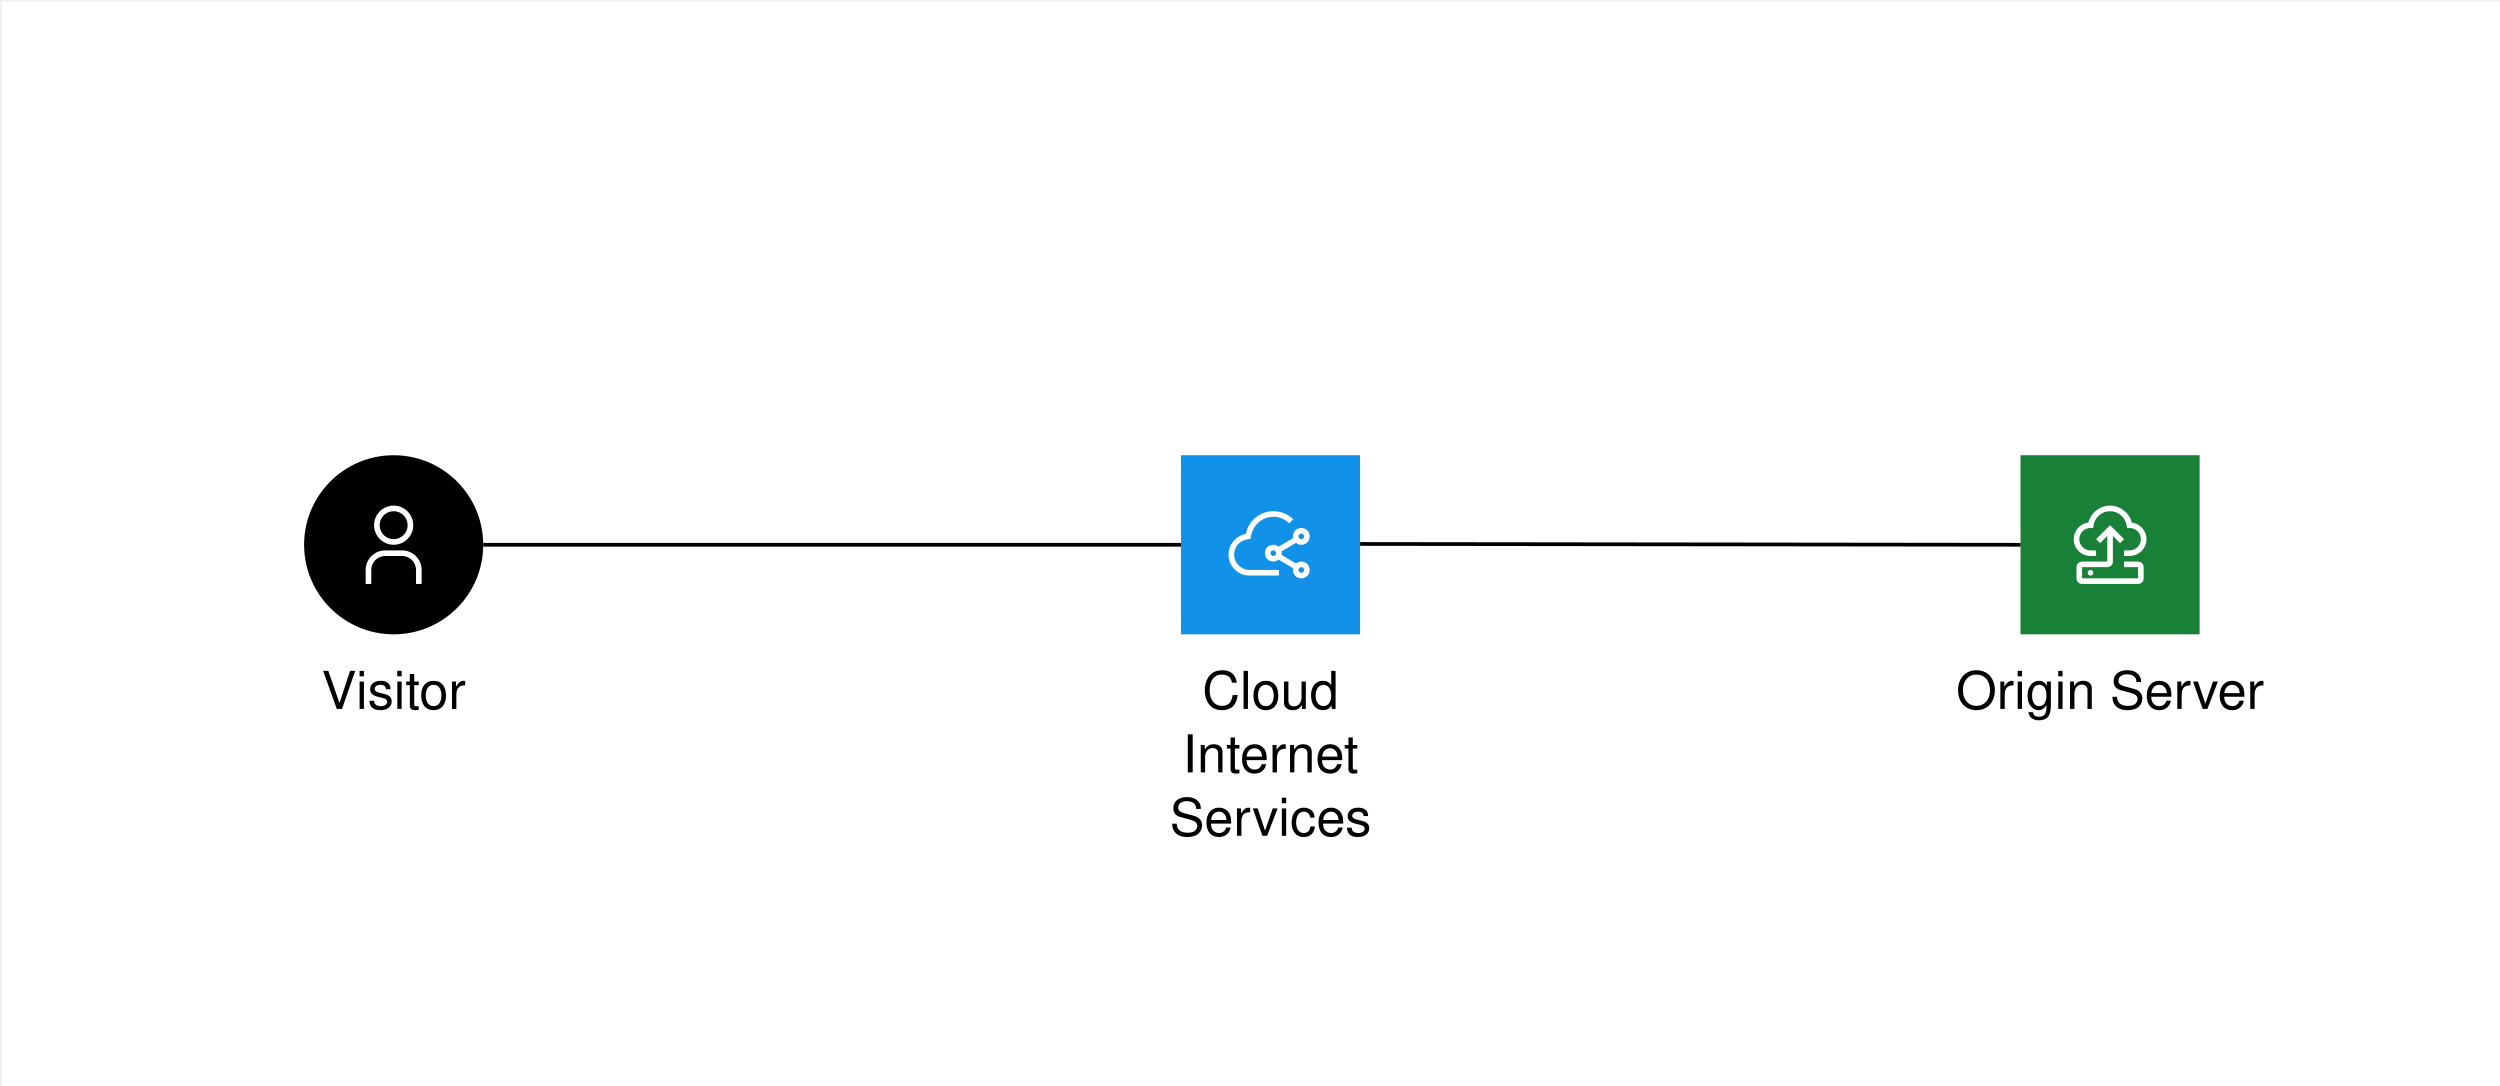
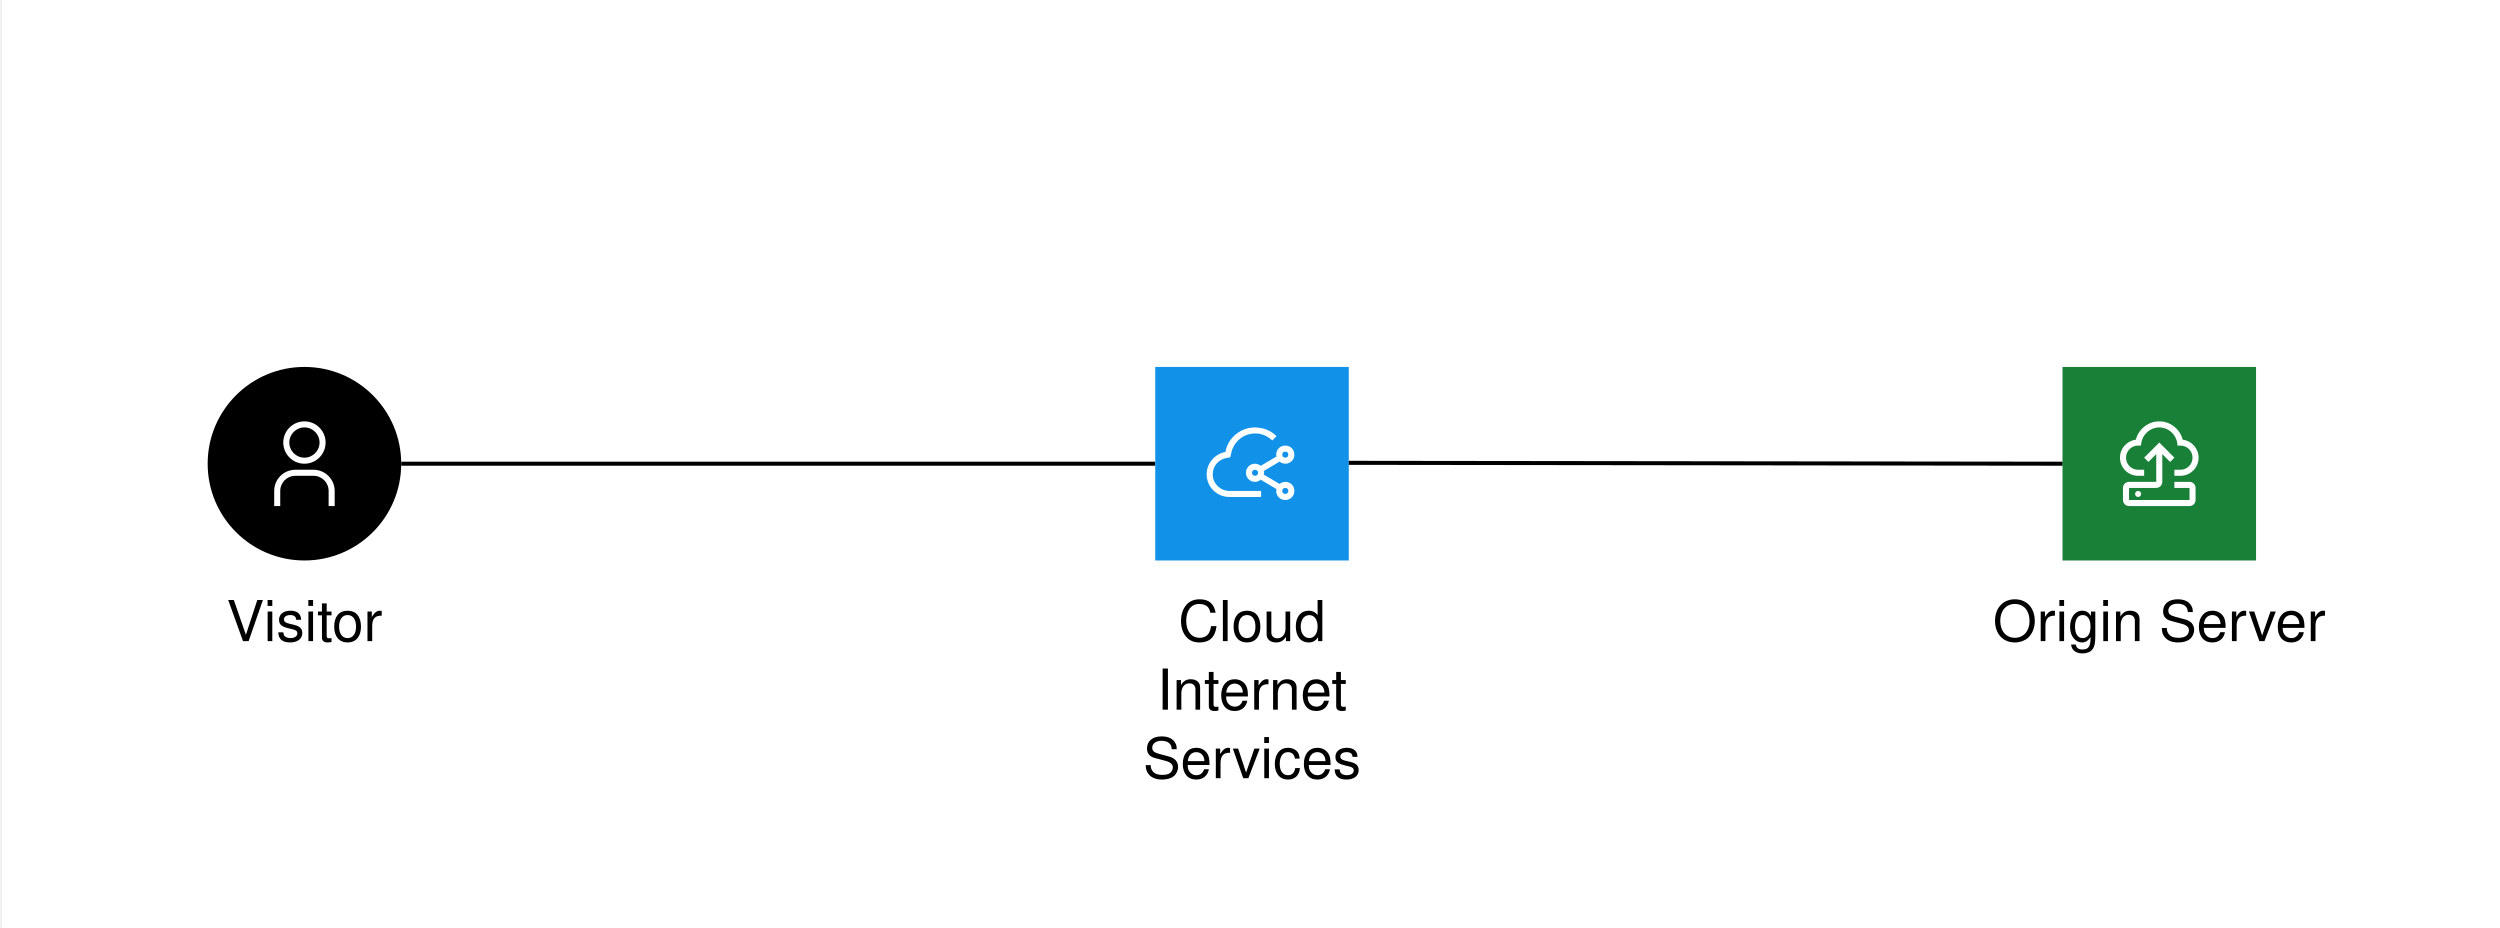
- <svg xmlns="http://www.w3.org/2000/svg" style="background: #ffffff; background-color: #ffffff; color-scheme: light;" version="1.1" width="670px" height="291px" viewBox="-0.5 -0.5 670 291" content="&lt;mxfile host=&quot;app.diagrams.net&quot; agent=&quot;Mozilla/5.0 (Macintosh; Intel Mac OS X 10_15_7) AppleWebKit/537.36 (KHTML, like Gecko) Chrome/138.0.0.0 Safari/537.36 Edg/138.0.0.0&quot; version=&quot;27.2.0&quot; scale=&quot;1&quot; border=&quot;0&quot;&gt;&#10;  &lt;diagram name=&quot;Page-1&quot; id=&quot;VMQzMJBvYHzRfyUvyS4v&quot;&gt;&#10;    &lt;mxGraphModel dx=&quot;1226&quot; dy=&quot;698&quot; grid=&quot;1&quot; gridSize=&quot;10&quot; guides=&quot;1&quot; tooltips=&quot;1&quot; connect=&quot;1&quot; arrows=&quot;1&quot; fold=&quot;1&quot; page=&quot;1&quot; pageScale=&quot;1&quot; pageWidth=&quot;850&quot; pageHeight=&quot;1100&quot; math=&quot;0&quot; shadow=&quot;0&quot;&gt;&#10;      &lt;root&gt;&#10;        &lt;mxCell id=&quot;0&quot; /&gt;&#10;        &lt;mxCell id=&quot;1&quot; parent=&quot;0&quot; /&gt;&#10;        &lt;mxCell id=&quot;dlb-fHAUYnm78_AOpvT9-1&quot; value=&quot;&quot; style=&quot;rounded=0;whiteSpace=wrap;html=1;fillColor=default;strokeColor=none;&quot; vertex=&quot;1&quot; parent=&quot;1&quot;&gt;&#10;          &lt;mxGeometry x=&quot;90&quot; y=&quot;149&quot; width=&quot;670&quot; height=&quot;291&quot; as=&quot;geometry&quot; /&gt;&#10;        &lt;/mxCell&gt;&#10;        &lt;mxCell id=&quot;dlb-fHAUYnm78_AOpvT9-22&quot; value=&quot;&quot; style=&quot;endArrow=none;html=1;rounded=0;entryX=0;entryY=0.5;entryDx=0;entryDy=0;exitX=1;exitY=0.5;exitDx=0;exitDy=0;&quot; edge=&quot;1&quot; parent=&quot;1&quot; source=&quot;dlb-fHAUYnm78_AOpvT9-23&quot; target=&quot;dlb-fHAUYnm78_AOpvT9-25&quot;&gt;&#10;          &lt;mxGeometry width=&quot;50&quot; height=&quot;50&quot; relative=&quot;1&quot; as=&quot;geometry&quot;&gt;&#10;            &lt;mxPoint x=&quot;221&quot; y=&quot;294&quot; as=&quot;sourcePoint&quot; /&gt;&#10;            &lt;mxPoint x=&quot;401&quot; y=&quot;295.5&quot; as=&quot;targetPoint&quot; /&gt;&#10;          &lt;/mxGeometry&gt;&#10;        &lt;/mxCell&gt;&#10;        &lt;mxCell id=&quot;dlb-fHAUYnm78_AOpvT9-23&quot; value=&quot;Visitor&quot; style=&quot;shape=ellipse;fillColor=#000000;aspect=fixed;resizable=0;labelPosition=center;verticalLabelPosition=bottom;align=center;verticalAlign=top;strokeColor=none;fontSize=14;&quot; vertex=&quot;1&quot; parent=&quot;1&quot;&gt;&#10;          &lt;mxGeometry x=&quot;171&quot; y=&quot;270.5&quot; width=&quot;48&quot; height=&quot;48&quot; as=&quot;geometry&quot; /&gt;&#10;        &lt;/mxCell&gt;&#10;        &lt;mxCell id=&quot;dlb-fHAUYnm78_AOpvT9-24&quot; value=&quot;&quot; style=&quot;fillColor=#ffffff;strokeColor=none;dashed=0;outlineConnect=0;html=1;labelPosition=center;verticalLabelPosition=bottom;verticalAlign=top;part=1;movable=0;resizable=0;rotatable=0;shape=mxgraph.ibm_cloud.user&quot; vertex=&quot;1&quot; parent=&quot;dlb-fHAUYnm78_AOpvT9-23&quot;&gt;&#10;          &lt;mxGeometry width=&quot;24&quot; height=&quot;24&quot; relative=&quot;1&quot; as=&quot;geometry&quot;&gt;&#10;            &lt;mxPoint x=&quot;12&quot; y=&quot;12&quot; as=&quot;offset&quot; /&gt;&#10;          &lt;/mxGeometry&gt;&#10;        &lt;/mxCell&gt;&#10;        &lt;mxCell id=&quot;dlb-fHAUYnm78_AOpvT9-25&quot; value=&quot;Cloud &amp;#xa;Internet &amp;#xa;Services&quot; style=&quot;shape=rect;fillColor=#1192E8;aspect=fixed;resizable=0;labelPosition=center;verticalLabelPosition=bottom;align=center;verticalAlign=top;strokeColor=none;fontSize=14;&quot; vertex=&quot;1&quot; parent=&quot;1&quot;&gt;&#10;          &lt;mxGeometry x=&quot;406&quot; y=&quot;270.5&quot; width=&quot;48&quot; height=&quot;48&quot; as=&quot;geometry&quot; /&gt;&#10;        &lt;/mxCell&gt;&#10;        &lt;mxCell id=&quot;dlb-fHAUYnm78_AOpvT9-26&quot; value=&quot;&quot; style=&quot;fillColor=#ffffff;strokeColor=none;dashed=0;outlineConnect=0;html=1;labelPosition=center;verticalLabelPosition=bottom;verticalAlign=top;part=1;movable=0;resizable=0;rotatable=0;shape=mxgraph.ibm_cloud.ibm-cloud--internet-services&quot; vertex=&quot;1&quot; parent=&quot;dlb-fHAUYnm78_AOpvT9-25&quot;&gt;&#10;          &lt;mxGeometry width=&quot;24&quot; height=&quot;24&quot; relative=&quot;1&quot; as=&quot;geometry&quot;&gt;&#10;            &lt;mxPoint x=&quot;12&quot; y=&quot;12&quot; as=&quot;offset&quot; /&gt;&#10;          &lt;/mxGeometry&gt;&#10;        &lt;/mxCell&gt;&#10;        &lt;mxCell id=&quot;dlb-fHAUYnm78_AOpvT9-27&quot; value=&quot;Origin Server&amp;#xa;&quot; style=&quot;shape=rect;fillColor=#198038;aspect=fixed;resizable=0;labelPosition=center;verticalLabelPosition=bottom;align=center;verticalAlign=top;strokeColor=none;fontSize=14;&quot; vertex=&quot;1&quot; parent=&quot;1&quot;&gt;&#10;          &lt;mxGeometry x=&quot;631&quot; y=&quot;270.5&quot; width=&quot;48&quot; height=&quot;48&quot; as=&quot;geometry&quot; /&gt;&#10;        &lt;/mxCell&gt;&#10;        &lt;mxCell id=&quot;dlb-fHAUYnm78_AOpvT9-28&quot; value=&quot;&quot; style=&quot;fillColor=#ffffff;strokeColor=none;dashed=0;outlineConnect=0;html=1;labelPosition=center;verticalLabelPosition=bottom;verticalAlign=top;part=1;movable=0;resizable=0;rotatable=0;shape=mxgraph.ibm_cloud.ibm-cloud--virtual-server-classic&quot; vertex=&quot;1&quot; parent=&quot;dlb-fHAUYnm78_AOpvT9-27&quot;&gt;&#10;          &lt;mxGeometry width=&quot;24&quot; height=&quot;24&quot; relative=&quot;1&quot; as=&quot;geometry&quot;&gt;&#10;            &lt;mxPoint x=&quot;12&quot; y=&quot;12&quot; as=&quot;offset&quot; /&gt;&#10;          &lt;/mxGeometry&gt;&#10;        &lt;/mxCell&gt;&#10;        &lt;mxCell id=&quot;dlb-fHAUYnm78_AOpvT9-29&quot; value=&quot;&quot; style=&quot;endArrow=none;html=1;rounded=0;exitX=1;exitY=0.5;exitDx=0;exitDy=0;&quot; edge=&quot;1&quot; parent=&quot;1&quot;&gt;&#10;          &lt;mxGeometry width=&quot;50&quot; height=&quot;50&quot; relative=&quot;1&quot; as=&quot;geometry&quot;&gt;&#10;            &lt;mxPoint x=&quot;454&quot; y=&quot;294.28&quot; as=&quot;sourcePoint&quot; /&gt;&#10;            &lt;mxPoint x=&quot;631&quot; y=&quot;294.5&quot; as=&quot;targetPoint&quot; /&gt;&#10;          &lt;/mxGeometry&gt;&#10;        &lt;/mxCell&gt;&#10;      &lt;/root&gt;&#10;    &lt;/mxGraphModel&gt;&#10;  &lt;/diagram&gt;&#10;&lt;/mxfile&gt;&#10;">
+ <svg xmlns="http://www.w3.org/2000/svg" style="background: #ffffff; background-color: #ffffff; color-scheme: light;" version="1.1" width="620px" height="230px" viewBox="-0.5 -0.5 620 230" content="&lt;mxfile host=&quot;app.diagrams.net&quot; agent=&quot;Mozilla/5.0 (Macintosh; Intel Mac OS X 10_15_7) AppleWebKit/537.36 (KHTML, like Gecko) Chrome/138.0.0.0 Safari/537.36 Edg/138.0.0.0&quot; version=&quot;27.2.0&quot; scale=&quot;1&quot; border=&quot;0&quot;&gt;&#10;  &lt;diagram name=&quot;Page-1&quot; id=&quot;VMQzMJBvYHzRfyUvyS4v&quot;&gt;&#10;    &lt;mxGraphModel dx=&quot;1226&quot; dy=&quot;698&quot; grid=&quot;1&quot; gridSize=&quot;10&quot; guides=&quot;1&quot; tooltips=&quot;1&quot; connect=&quot;1&quot; arrows=&quot;1&quot; fold=&quot;1&quot; page=&quot;1&quot; pageScale=&quot;1&quot; pageWidth=&quot;850&quot; pageHeight=&quot;1100&quot; math=&quot;0&quot; shadow=&quot;0&quot;&gt;&#10;      &lt;root&gt;&#10;        &lt;mxCell id=&quot;0&quot; /&gt;&#10;        &lt;mxCell id=&quot;1&quot; parent=&quot;0&quot; /&gt;&#10;        &lt;mxCell id=&quot;dlb-fHAUYnm78_AOpvT9-1&quot; value=&quot;&quot; style=&quot;rounded=0;whiteSpace=wrap;html=1;fillColor=default;strokeColor=none;&quot; vertex=&quot;1&quot; parent=&quot;1&quot;&gt;&#10;          &lt;mxGeometry x=&quot;120&quot; y=&quot;179.5&quot; width=&quot;620&quot; height=&quot;230&quot; as=&quot;geometry&quot; /&gt;&#10;        &lt;/mxCell&gt;&#10;        &lt;mxCell id=&quot;dlb-fHAUYnm78_AOpvT9-22&quot; value=&quot;&quot; style=&quot;endArrow=none;html=1;rounded=0;entryX=0;entryY=0.5;entryDx=0;entryDy=0;exitX=1;exitY=0.5;exitDx=0;exitDy=0;&quot; edge=&quot;1&quot; parent=&quot;1&quot; source=&quot;dlb-fHAUYnm78_AOpvT9-23&quot; target=&quot;dlb-fHAUYnm78_AOpvT9-25&quot;&gt;&#10;          &lt;mxGeometry width=&quot;50&quot; height=&quot;50&quot; relative=&quot;1&quot; as=&quot;geometry&quot;&gt;&#10;            &lt;mxPoint x=&quot;221&quot; y=&quot;294&quot; as=&quot;sourcePoint&quot; /&gt;&#10;            &lt;mxPoint x=&quot;401&quot; y=&quot;295.5&quot; as=&quot;targetPoint&quot; /&gt;&#10;          &lt;/mxGeometry&gt;&#10;        &lt;/mxCell&gt;&#10;        &lt;mxCell id=&quot;dlb-fHAUYnm78_AOpvT9-23&quot; value=&quot;Visitor&quot; style=&quot;shape=ellipse;fillColor=#000000;aspect=fixed;resizable=0;labelPosition=center;verticalLabelPosition=bottom;align=center;verticalAlign=top;strokeColor=none;fontSize=14;&quot; vertex=&quot;1&quot; parent=&quot;1&quot;&gt;&#10;          &lt;mxGeometry x=&quot;171&quot; y=&quot;270.5&quot; width=&quot;48&quot; height=&quot;48&quot; as=&quot;geometry&quot; /&gt;&#10;        &lt;/mxCell&gt;&#10;        &lt;mxCell id=&quot;dlb-fHAUYnm78_AOpvT9-24&quot; value=&quot;&quot; style=&quot;fillColor=#ffffff;strokeColor=none;dashed=0;outlineConnect=0;html=1;labelPosition=center;verticalLabelPosition=bottom;verticalAlign=top;part=1;movable=0;resizable=0;rotatable=0;shape=mxgraph.ibm_cloud.user&quot; vertex=&quot;1&quot; parent=&quot;dlb-fHAUYnm78_AOpvT9-23&quot;&gt;&#10;          &lt;mxGeometry width=&quot;24&quot; height=&quot;24&quot; relative=&quot;1&quot; as=&quot;geometry&quot;&gt;&#10;            &lt;mxPoint x=&quot;12&quot; y=&quot;12&quot; as=&quot;offset&quot; /&gt;&#10;          &lt;/mxGeometry&gt;&#10;        &lt;/mxCell&gt;&#10;        &lt;mxCell id=&quot;dlb-fHAUYnm78_AOpvT9-25&quot; value=&quot;Cloud &amp;#xa;Internet &amp;#xa;Services&quot; style=&quot;shape=rect;fillColor=#1192E8;aspect=fixed;resizable=0;labelPosition=center;verticalLabelPosition=bottom;align=center;verticalAlign=top;strokeColor=none;fontSize=14;&quot; vertex=&quot;1&quot; parent=&quot;1&quot;&gt;&#10;          &lt;mxGeometry x=&quot;406&quot; y=&quot;270.5&quot; width=&quot;48&quot; height=&quot;48&quot; as=&quot;geometry&quot; /&gt;&#10;        &lt;/mxCell&gt;&#10;        &lt;mxCell id=&quot;dlb-fHAUYnm78_AOpvT9-26&quot; value=&quot;&quot; style=&quot;fillColor=#ffffff;strokeColor=none;dashed=0;outlineConnect=0;html=1;labelPosition=center;verticalLabelPosition=bottom;verticalAlign=top;part=1;movable=0;resizable=0;rotatable=0;shape=mxgraph.ibm_cloud.ibm-cloud--internet-services&quot; vertex=&quot;1&quot; parent=&quot;dlb-fHAUYnm78_AOpvT9-25&quot;&gt;&#10;          &lt;mxGeometry width=&quot;24&quot; height=&quot;24&quot; relative=&quot;1&quot; as=&quot;geometry&quot;&gt;&#10;            &lt;mxPoint x=&quot;12&quot; y=&quot;12&quot; as=&quot;offset&quot; /&gt;&#10;          &lt;/mxGeometry&gt;&#10;        &lt;/mxCell&gt;&#10;        &lt;mxCell id=&quot;dlb-fHAUYnm78_AOpvT9-27&quot; value=&quot;Origin Server&amp;#xa;&quot; style=&quot;shape=rect;fillColor=#198038;aspect=fixed;resizable=0;labelPosition=center;verticalLabelPosition=bottom;align=center;verticalAlign=top;strokeColor=none;fontSize=14;&quot; vertex=&quot;1&quot; parent=&quot;1&quot;&gt;&#10;          &lt;mxGeometry x=&quot;631&quot; y=&quot;270.5&quot; width=&quot;48&quot; height=&quot;48&quot; as=&quot;geometry&quot; /&gt;&#10;        &lt;/mxCell&gt;&#10;        &lt;mxCell id=&quot;dlb-fHAUYnm78_AOpvT9-28&quot; value=&quot;&quot; style=&quot;fillColor=#ffffff;strokeColor=none;dashed=0;outlineConnect=0;html=1;labelPosition=center;verticalLabelPosition=bottom;verticalAlign=top;part=1;movable=0;resizable=0;rotatable=0;shape=mxgraph.ibm_cloud.ibm-cloud--virtual-server-classic&quot; vertex=&quot;1&quot; parent=&quot;dlb-fHAUYnm78_AOpvT9-27&quot;&gt;&#10;          &lt;mxGeometry width=&quot;24&quot; height=&quot;24&quot; relative=&quot;1&quot; as=&quot;geometry&quot;&gt;&#10;            &lt;mxPoint x=&quot;12&quot; y=&quot;12&quot; as=&quot;offset&quot; /&gt;&#10;          &lt;/mxGeometry&gt;&#10;        &lt;/mxCell&gt;&#10;        &lt;mxCell id=&quot;dlb-fHAUYnm78_AOpvT9-29&quot; value=&quot;&quot; style=&quot;endArrow=none;html=1;rounded=0;exitX=1;exitY=0.5;exitDx=0;exitDy=0;&quot; edge=&quot;1&quot; parent=&quot;1&quot;&gt;&#10;          &lt;mxGeometry width=&quot;50&quot; height=&quot;50&quot; relative=&quot;1&quot; as=&quot;geometry&quot;&gt;&#10;            &lt;mxPoint x=&quot;454&quot; y=&quot;294.28&quot; as=&quot;sourcePoint&quot; /&gt;&#10;            &lt;mxPoint x=&quot;631&quot; y=&quot;294.5&quot; as=&quot;targetPoint&quot; /&gt;&#10;          &lt;/mxGeometry&gt;&#10;        &lt;/mxCell&gt;&#10;      &lt;/root&gt;&#10;    &lt;/mxGraphModel&gt;&#10;  &lt;/diagram&gt;&#10;&lt;/mxfile&gt;&#10;">
  <defs />
  <rect fill="#ffffff" width="100%" height="100%" x="0" y="0" style="fill: rgb(255, 255, 255);" />
  <g>
    <g data-cell-id="0">
      <g data-cell-id="1">
        <g data-cell-id="dlb-fHAUYnm78_AOpvT9-1">
          <g>
-             <rect x="0" y="0" width="670" height="291" fill="#ffffff" stroke="none" pointer-events="all" style="fill: rgb(255, 255, 255);" />
+             <rect x="0" y="-0.5" width="620" height="230" fill="#ffffff" stroke="none" pointer-events="all" style="fill: rgb(255, 255, 255);" />
          </g>
        </g>
        <g data-cell-id="dlb-fHAUYnm78_AOpvT9-22">
          <g>
-             <path d="M 129 145.5 L 316 145.5" fill="none" stroke="#000000" stroke-miterlimit="10" pointer-events="stroke" style="stroke: rgb(0, 0, 0);" />
+             <path d="M 99 114.5 L 286 114.5" fill="none" stroke="#000000" stroke-miterlimit="10" pointer-events="stroke" style="stroke: rgb(0, 0, 0);" />
          </g>
        </g>
        <g data-cell-id="dlb-fHAUYnm78_AOpvT9-23">
          <g>
-             <ellipse cx="105" cy="145.5" rx="24" ry="24" fill="#000000" stroke="none" pointer-events="all" style="fill: rgb(0, 0, 0);" />
+             <ellipse cx="75" cy="114.5" rx="24" ry="24" fill="#000000" stroke="none" pointer-events="all" style="fill: rgb(0, 0, 0);" />
          </g>
          <g>
            <g fill="#000000" font-family="Helvetica" text-anchor="middle" font-size="14px" style="fill: rgb(0, 0, 0);">
-               <text x="105" y="189.5">Visitor</text>
+               <text x="75" y="158.5">Visitor</text>
            </g>
          </g>
          <g data-cell-id="dlb-fHAUYnm78_AOpvT9-24">
            <g>
-               <rect x="93" y="133.5" width="24" height="24" fill="none" stroke="none" pointer-events="all" />
-               <rect x="93" y="133.5" width="0" height="0" fill="none" stroke="none" pointer-events="all" />
-               <path d="M 105 136.5 C 107.07 136.5 108.75 138.18 108.75 140.25 C 108.75 142.32 107.07 144 105 144 C 102.93 144 101.25 142.32 101.25 140.25 C 101.25 138.18 102.93 136.5 105 136.5 M 105 135 C 102.1 135 99.75 137.35 99.75 140.25 C 99.75 143.15 102.1 145.5 105 145.5 C 107.9 145.5 110.25 143.15 110.25 140.25 C 110.25 137.35 107.9 135 105 135 Z M 112.5 156 L 111 156 L 111 152.25 C 111 150.18 109.32 148.5 107.25 148.5 L 102.75 148.5 C 100.68 148.5 99 150.18 99 152.25 L 99 156 L 97.5 156 L 97.5 152.25 C 97.5 149.35 99.85 147 102.75 147 L 107.25 147 C 110.15 147 112.5 149.35 112.5 152.25 Z" fill="#ffffff" stroke="none" pointer-events="all" style="fill: rgb(255, 255, 255);" />
+               <rect x="63" y="102.5" width="24" height="24" fill="none" stroke="none" pointer-events="all" />
+               <rect x="63" y="102.5" width="0" height="0" fill="none" stroke="none" pointer-events="all" />
+               <path d="M 75 105.5 C 77.07 105.5 78.75 107.18 78.75 109.25 C 78.75 111.32 77.07 113 75 113 C 72.93 113 71.25 111.32 71.25 109.25 C 71.25 107.18 72.93 105.5 75 105.5 M 75 104 C 72.1 104 69.75 106.35 69.75 109.25 C 69.75 112.15 72.1 114.5 75 114.5 C 77.9 114.5 80.25 112.15 80.25 109.25 C 80.25 106.35 77.9 104 75 104 Z M 82.5 125 L 81 125 L 81 121.25 C 81 119.18 79.32 117.5 77.25 117.5 L 72.75 117.5 C 70.68 117.5 69 119.18 69 121.25 L 69 125 L 67.5 125 L 67.5 121.25 C 67.5 118.35 69.85 116 72.75 116 L 77.25 116 C 80.15 116 82.5 118.35 82.5 121.25 Z" fill="#ffffff" stroke="none" pointer-events="all" style="fill: rgb(255, 255, 255);" />
            </g>
          </g>
        </g>
        <g data-cell-id="dlb-fHAUYnm78_AOpvT9-25">
          <g>
-             <rect x="316" y="121.5" width="48" height="48" fill="#1192e8" stroke="none" pointer-events="all" style="fill: rgb(17, 146, 232);" />
+             <rect x="286" y="90.5" width="48" height="48" fill="#1192e8" stroke="none" pointer-events="all" style="fill: rgb(17, 146, 232);" />
          </g>
          <g>
            <g fill="#000000" font-family="Helvetica" text-anchor="middle" font-size="14px" style="fill: rgb(0, 0, 0);">
-               <text x="340" y="189.5">Cloud </text>
-               <text x="340" y="206.5">Internet </text>
-               <text x="340" y="223.5">Services</text>
+               <text x="310" y="158.5">Cloud </text>
+               <text x="310" y="175.5">Internet </text>
+               <text x="310" y="192.5">Services</text>
            </g>
          </g>
          <g data-cell-id="dlb-fHAUYnm78_AOpvT9-26">
            <g>
-               <rect x="328" y="133.5" width="24" height="24" fill="none" stroke="none" pointer-events="all" />
-               <rect x="328" y="133.5" width="0" height="0" fill="none" stroke="none" pointer-events="all" />
-               <path d="M 348.25 150 C 347.72 150 347.2 150.23 346.83 150.52 L 342.92 148.2 C 342.92 148.05 343 147.9 343 147.75 C 343 147.6 343 147.45 342.92 147.3 L 346.83 144.98 C 347.2 145.27 347.72 145.5 348.25 145.5 C 349.53 145.5 350.5 144.52 350.5 143.25 C 350.5 141.98 349.53 141 348.25 141 C 346.97 141 346 141.98 346 143.25 C 346 143.4 346 143.55 346.08 143.7 L 342.17 146.02 C 341.8 145.73 341.28 145.5 340.75 145.5 C 339.47 145.5 338.5 146.48 338.5 147.75 C 338.5 149.02 339.47 150 340.75 150 C 341.28 150 341.8 149.77 342.17 149.48 L 346.08 151.8 C 346.08 151.95 346 152.1 346 152.25 C 346 153.52 346.97 154.5 348.25 154.5 C 349.53 154.5 350.5 153.52 350.5 152.25 C 350.5 150.98 349.53 150 348.25 150 Z M 348.25 142.5 C 348.7 142.5 349 142.8 349 143.25 C 349 143.7 348.7 144 348.25 144 C 347.8 144 347.5 143.7 347.5 143.25 C 347.5 142.8 347.8 142.5 348.25 142.5 Z M 340.75 148.5 C 340.3 148.5 340 148.2 340 147.75 C 340 147.3 340.3 147 340.75 147 C 341.2 147 341.5 147.3 341.5 147.75 C 341.5 148.2 341.2 148.5 340.75 148.5 Z M 348.25 153 C 347.8 153 347.5 152.7 347.5 152.25 C 347.5 151.8 347.8 151.5 348.25 151.5 C 348.7 151.5 349 151.8 349 152.25 C 349 152.7 348.7 153 348.25 153 Z" fill="#ffffff" stroke="none" pointer-events="all" style="fill: rgb(255, 255, 255);" />
-               <path d="M 342.25 152.25 L 334.38 152.25 C 332.13 152.25 330.25 150.38 330.25 148.13 C 330.25 146.1 331.67 144.45 333.63 144.08 L 334.6 143.92 L 334.83 142.95 C 335.42 140.02 337.9 138 340.75 138 C 341.13 138 341.5 138 341.88 138.08 C 343.08 138.3 344.13 138.9 345.03 139.73 L 346.08 138.67 C 345.03 137.63 343.67 136.88 342.17 136.65 C 341.72 136.58 341.2 136.5 340.75 136.5 C 337.22 136.5 334.08 138.98 333.4 142.58 C 330.7 143.1 328.75 145.42 328.75 148.13 C 328.75 151.2 331.22 153.75 334.38 153.75 L 342.25 153.75 L 342.25 152.25 Z" fill="#ffffff" stroke="none" pointer-events="all" style="fill: rgb(255, 255, 255);" />
+               <rect x="298" y="102.5" width="24" height="24" fill="none" stroke="none" pointer-events="all" />
+               <rect x="298" y="102.5" width="0" height="0" fill="none" stroke="none" pointer-events="all" />
+               <path d="M 318.25 119 C 317.72 119 317.2 119.23 316.83 119.52 L 312.92 117.2 C 312.92 117.05 313 116.9 313 116.75 C 313 116.6 313 116.45 312.92 116.3 L 316.83 113.98 C 317.2 114.27 317.72 114.5 318.25 114.5 C 319.53 114.5 320.5 113.52 320.5 112.25 C 320.5 110.98 319.53 110 318.25 110 C 316.97 110 316 110.98 316 112.25 C 316 112.4 316 112.55 316.08 112.7 L 312.17 115.02 C 311.8 114.73 311.28 114.5 310.75 114.5 C 309.47 114.5 308.5 115.48 308.5 116.75 C 308.5 118.02 309.47 119 310.75 119 C 311.28 119 311.8 118.77 312.17 118.48 L 316.08 120.8 C 316.08 120.95 316 121.1 316 121.25 C 316 122.52 316.97 123.5 318.25 123.5 C 319.53 123.5 320.5 122.52 320.5 121.25 C 320.5 119.98 319.53 119 318.25 119 Z M 318.25 111.5 C 318.7 111.5 319 111.8 319 112.25 C 319 112.7 318.7 113 318.25 113 C 317.8 113 317.5 112.7 317.5 112.25 C 317.5 111.8 317.8 111.5 318.25 111.5 Z M 310.75 117.5 C 310.3 117.5 310 117.2 310 116.75 C 310 116.3 310.3 116 310.75 116 C 311.2 116 311.5 116.3 311.5 116.75 C 311.5 117.2 311.2 117.5 310.75 117.5 Z M 318.25 122 C 317.8 122 317.5 121.7 317.5 121.25 C 317.5 120.8 317.8 120.5 318.25 120.5 C 318.7 120.5 319 120.8 319 121.25 C 319 121.7 318.7 122 318.25 122 Z" fill="#ffffff" stroke="none" pointer-events="all" style="fill: rgb(255, 255, 255);" />
+               <path d="M 312.25 121.25 L 304.38 121.25 C 302.13 121.25 300.25 119.38 300.25 117.13 C 300.25 115.1 301.67 113.45 303.63 113.08 L 304.6 112.92 L 304.83 111.95 C 305.42 109.02 307.9 107 310.75 107 C 311.13 107 311.5 107 311.88 107.08 C 313.08 107.3 314.13 107.9 315.03 108.73 L 316.08 107.67 C 315.03 106.63 313.67 105.88 312.17 105.65 C 311.72 105.58 311.2 105.5 310.75 105.5 C 307.22 105.5 304.08 107.98 303.4 111.58 C 300.7 112.1 298.75 114.42 298.75 117.13 C 298.75 120.2 301.22 122.75 304.38 122.75 L 312.25 122.75 L 312.25 121.25 Z" fill="#ffffff" stroke="none" pointer-events="all" style="fill: rgb(255, 255, 255);" />
            </g>
          </g>
        </g>
        <g data-cell-id="dlb-fHAUYnm78_AOpvT9-27">
          <g>
-             <rect x="541" y="121.5" width="48" height="48" fill="#198038" stroke="none" pointer-events="all" style="fill: rgb(25, 128, 56);" />
+             <rect x="511" y="90.5" width="48" height="48" fill="#198038" stroke="none" pointer-events="all" style="fill: rgb(25, 128, 56);" />
          </g>
          <g>
            <g fill="#000000" font-family="Helvetica" text-anchor="middle" font-size="14px" style="fill: rgb(0, 0, 0);">
-               <text x="565" y="189.5">Origin Server</text>
+               <text x="535" y="158.5">Origin Server</text>
            </g>
          </g>
          <g data-cell-id="dlb-fHAUYnm78_AOpvT9-28">
            <g>
-               <rect x="553" y="133.5" width="24" height="24" fill="none" stroke="none" pointer-events="all" />
-               <rect x="553" y="133.5" width="0" height="0" fill="none" stroke="none" pointer-events="all" />
-               <ellipse cx="559.75" cy="153" rx="0.75" ry="0.75" fill="#ffffff" stroke="none" pointer-events="all" style="fill: rgb(255, 255, 255);" />
-               <path d="M 572.5 150 L 568.75 150 L 568.75 151.5 L 572.5 151.5 L 572.5 154.5 L 557.5 154.5 L 557.5 151.5 L 564.25 151.5 C 565.08 151.5 565.75 150.83 565.75 150 L 565.75 143.12 L 567.69 145.07 L 568.75 144 L 565 140.25 L 561.25 144 L 562.31 145.06 L 564.25 143.12 L 564.25 150 L 557.5 150 C 556.67 150 556 150.67 556 151.5 L 556 154.5 C 556 155.33 556.67 156 557.5 156 L 572.5 156 C 573.33 156 574 155.33 574 154.5 L 574 151.5 C 574 150.67 573.33 150 572.5 150 Z" fill="#ffffff" stroke="none" pointer-events="all" style="fill: rgb(255, 255, 255);" />
-               <path d="M 570.81 139.54 C 570.15 136.91 567.75 135 565 135 C 562.25 135 559.85 136.91 559.19 139.54 C 556.97 139.82 555.25 141.71 555.25 144 C 555.25 146.48 557.27 148.5 559.75 148.5 L 561.25 148.5 L 561.25 147 L 559.75 147 C 558.09 147 556.75 145.66 556.75 144 C 556.75 142.36 558.08 141.02 559.71 141 L 560.45 141.01 L 560.55 140.36 C 560.87 138.16 562.78 136.5 565 136.5 C 567.22 136.5 569.13 138.16 569.45 140.36 L 569.54 141.02 L 570.2 141.01 L 570.3 141 C 571.93 141.02 573.25 142.36 573.25 144 C 573.25 145.66 571.91 147 570.25 147 L 568.75 147 L 568.75 148.5 L 570.25 148.5 C 572.73 148.5 574.75 146.48 574.75 144 C 574.75 141.71 573.03 139.82 570.81 139.54 Z" fill="#ffffff" stroke="none" pointer-events="all" style="fill: rgb(255, 255, 255);" />
+               <rect x="523" y="102.5" width="24" height="24" fill="none" stroke="none" pointer-events="all" />
+               <rect x="523" y="102.5" width="0" height="0" fill="none" stroke="none" pointer-events="all" />
+               <ellipse cx="529.75" cy="122" rx="0.75" ry="0.75" fill="#ffffff" stroke="none" pointer-events="all" style="fill: rgb(255, 255, 255);" />
+               <path d="M 542.5 119 L 538.75 119 L 538.75 120.5 L 542.5 120.5 L 542.5 123.5 L 527.5 123.5 L 527.5 120.5 L 534.25 120.5 C 535.08 120.5 535.75 119.83 535.75 119 L 535.75 112.12 L 537.69 114.07 L 538.75 113 L 535 109.25 L 531.25 113 L 532.31 114.06 L 534.25 112.12 L 534.25 119 L 527.5 119 C 526.67 119 526 119.67 526 120.5 L 526 123.5 C 526 124.33 526.67 125 527.5 125 L 542.5 125 C 543.33 125 544 124.33 544 123.5 L 544 120.5 C 544 119.67 543.33 119 542.5 119 Z" fill="#ffffff" stroke="none" pointer-events="all" style="fill: rgb(255, 255, 255);" />
+               <path d="M 540.81 108.54 C 540.15 105.91 537.75 104 535 104 C 532.25 104 529.85 105.91 529.19 108.54 C 526.97 108.82 525.25 110.71 525.25 113 C 525.25 115.48 527.27 117.5 529.75 117.5 L 531.25 117.5 L 531.25 116 L 529.75 116 C 528.09 116 526.75 114.66 526.75 113 C 526.75 111.36 528.08 110.02 529.71 110 L 530.45 110.01 L 530.55 109.36 C 530.87 107.16 532.78 105.5 535 105.5 C 537.22 105.5 539.13 107.16 539.45 109.36 L 539.54 110.02 L 540.2 110.01 L 540.3 110 C 541.93 110.02 543.25 111.36 543.25 113 C 543.25 114.66 541.91 116 540.25 116 L 538.75 116 L 538.75 117.5 L 540.25 117.5 C 542.73 117.5 544.75 115.48 544.75 113 C 544.75 110.71 543.03 108.82 540.81 108.54 Z" fill="#ffffff" stroke="none" pointer-events="all" style="fill: rgb(255, 255, 255);" />
            </g>
          </g>
        </g>
        <g data-cell-id="dlb-fHAUYnm78_AOpvT9-29">
          <g>
-             <path d="M 364 145.28 L 541 145.5" fill="none" stroke="#000000" stroke-miterlimit="10" pointer-events="stroke" style="stroke: rgb(0, 0, 0);" />
+             <path d="M 334 114.28 L 511 114.5" fill="none" stroke="#000000" stroke-miterlimit="10" pointer-events="stroke" style="stroke: rgb(0, 0, 0);" />
          </g>
        </g>
      </g>
    </g>
  </g>
</svg>
